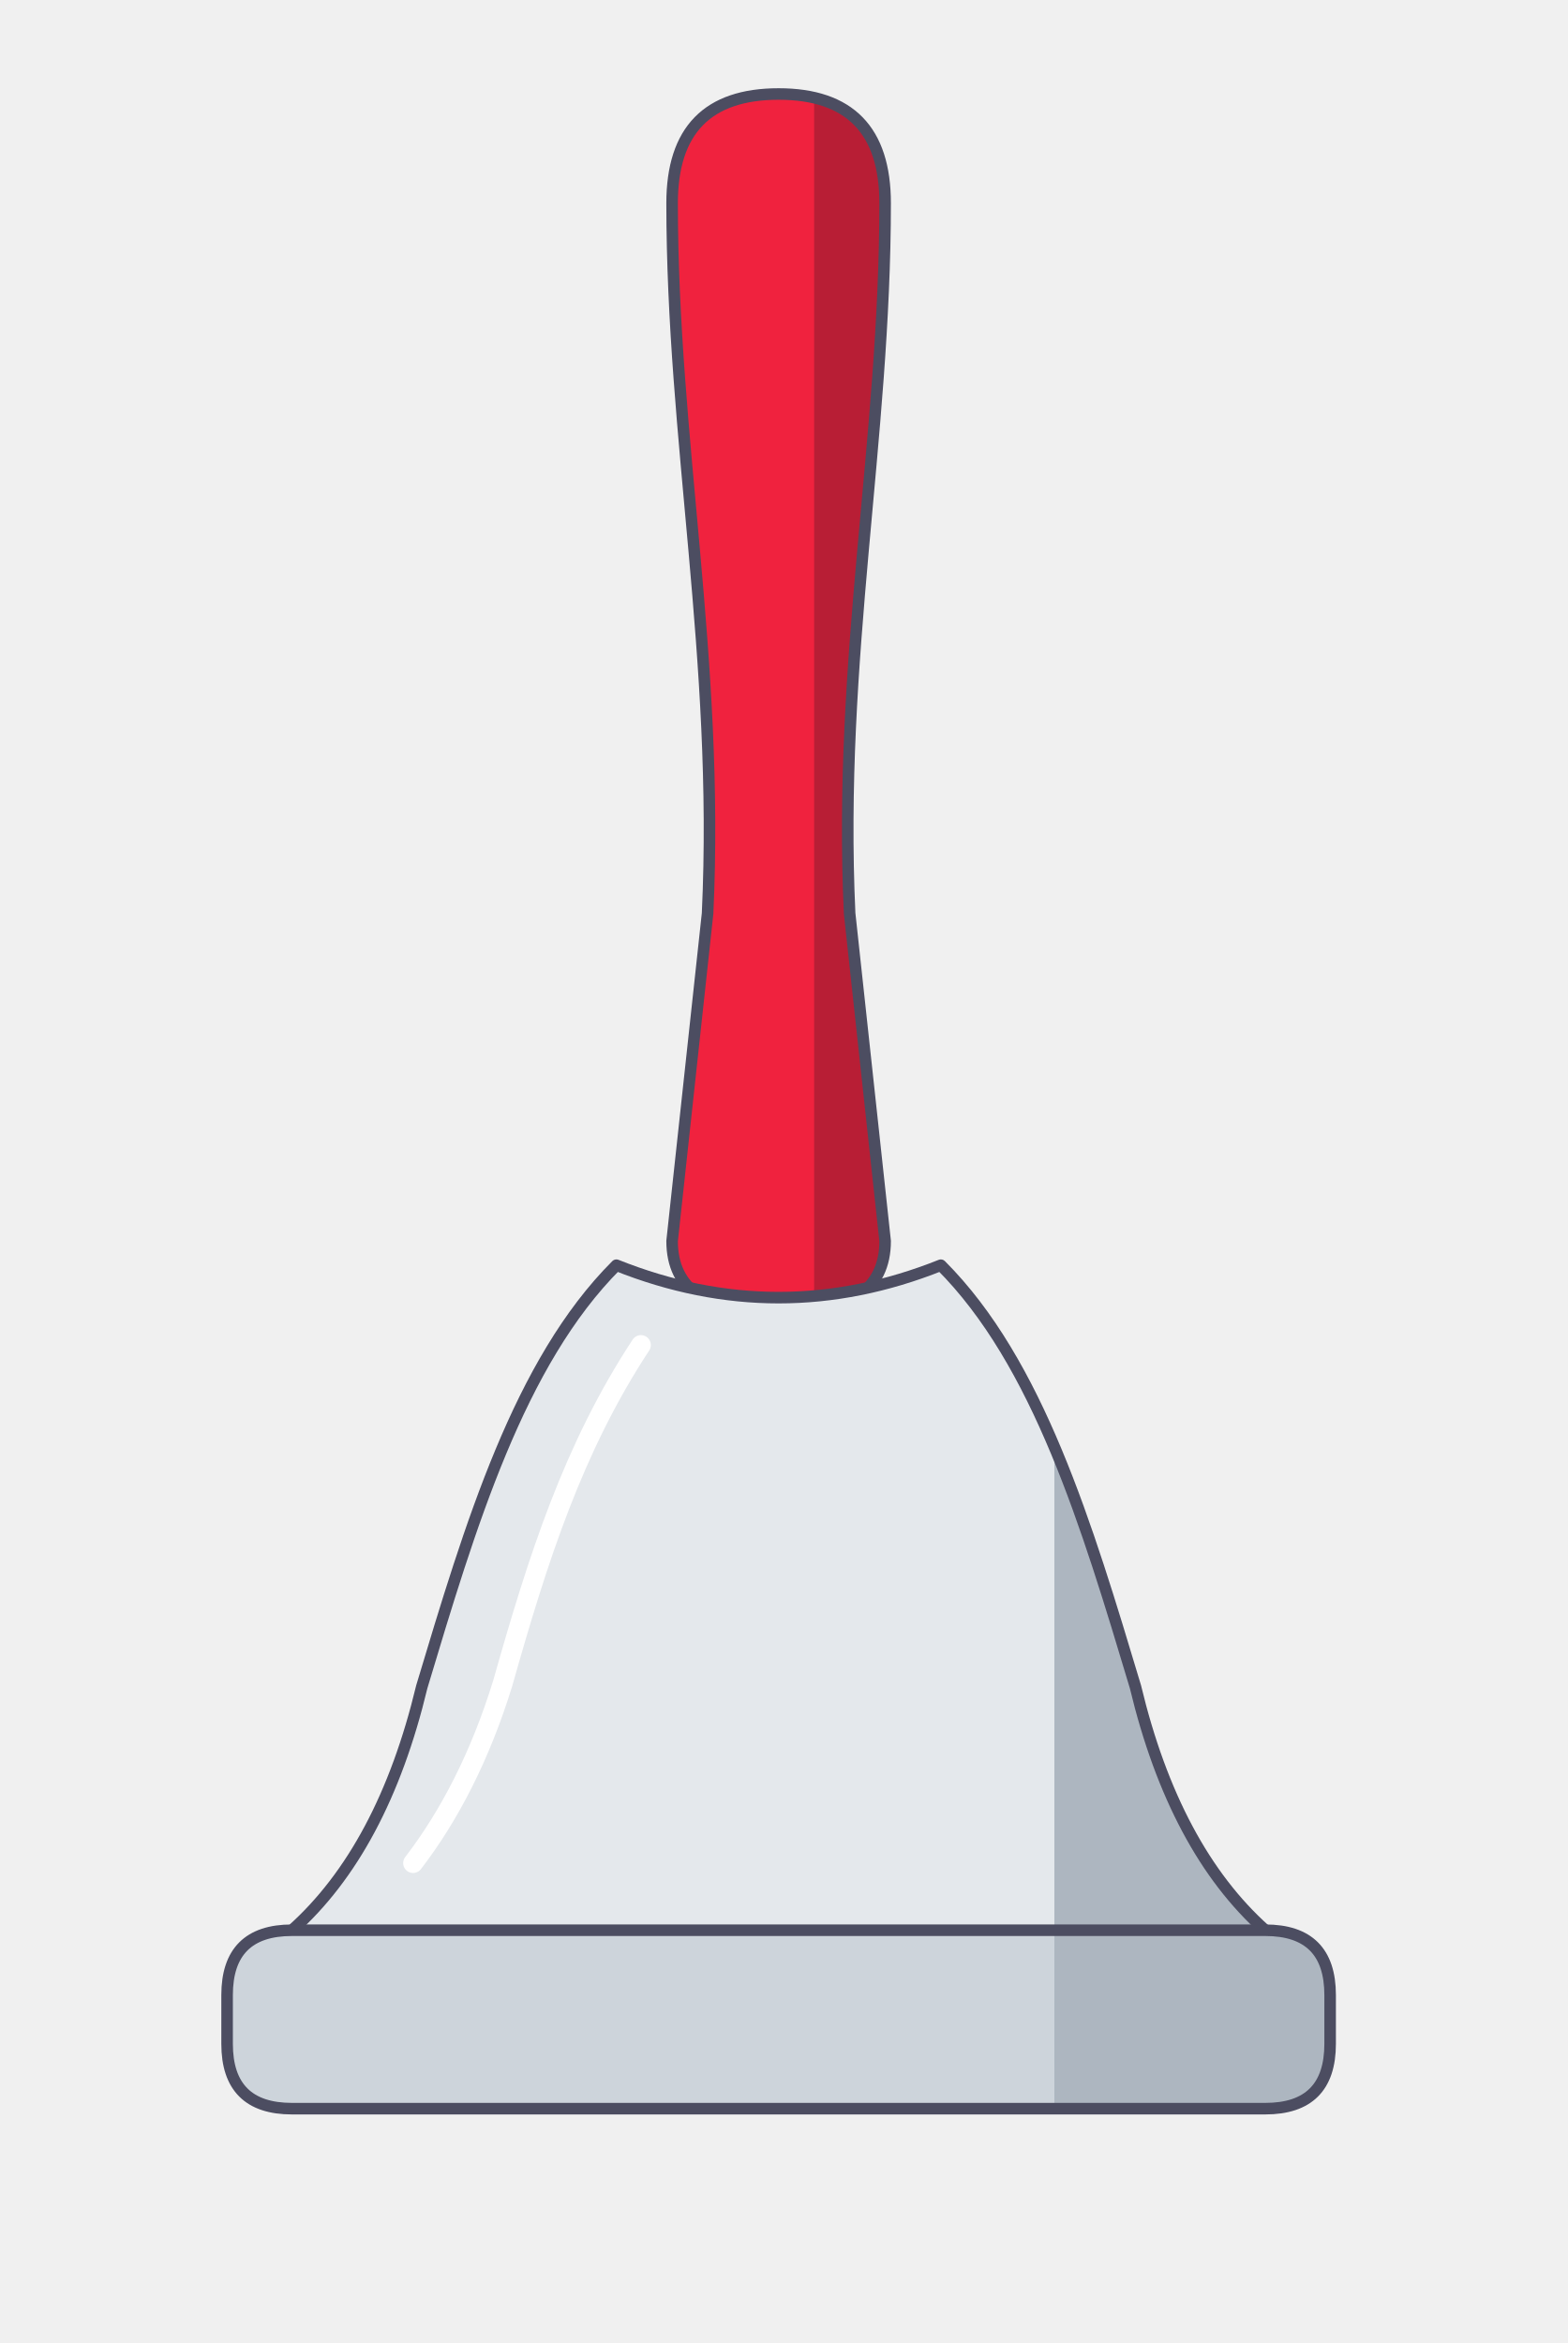
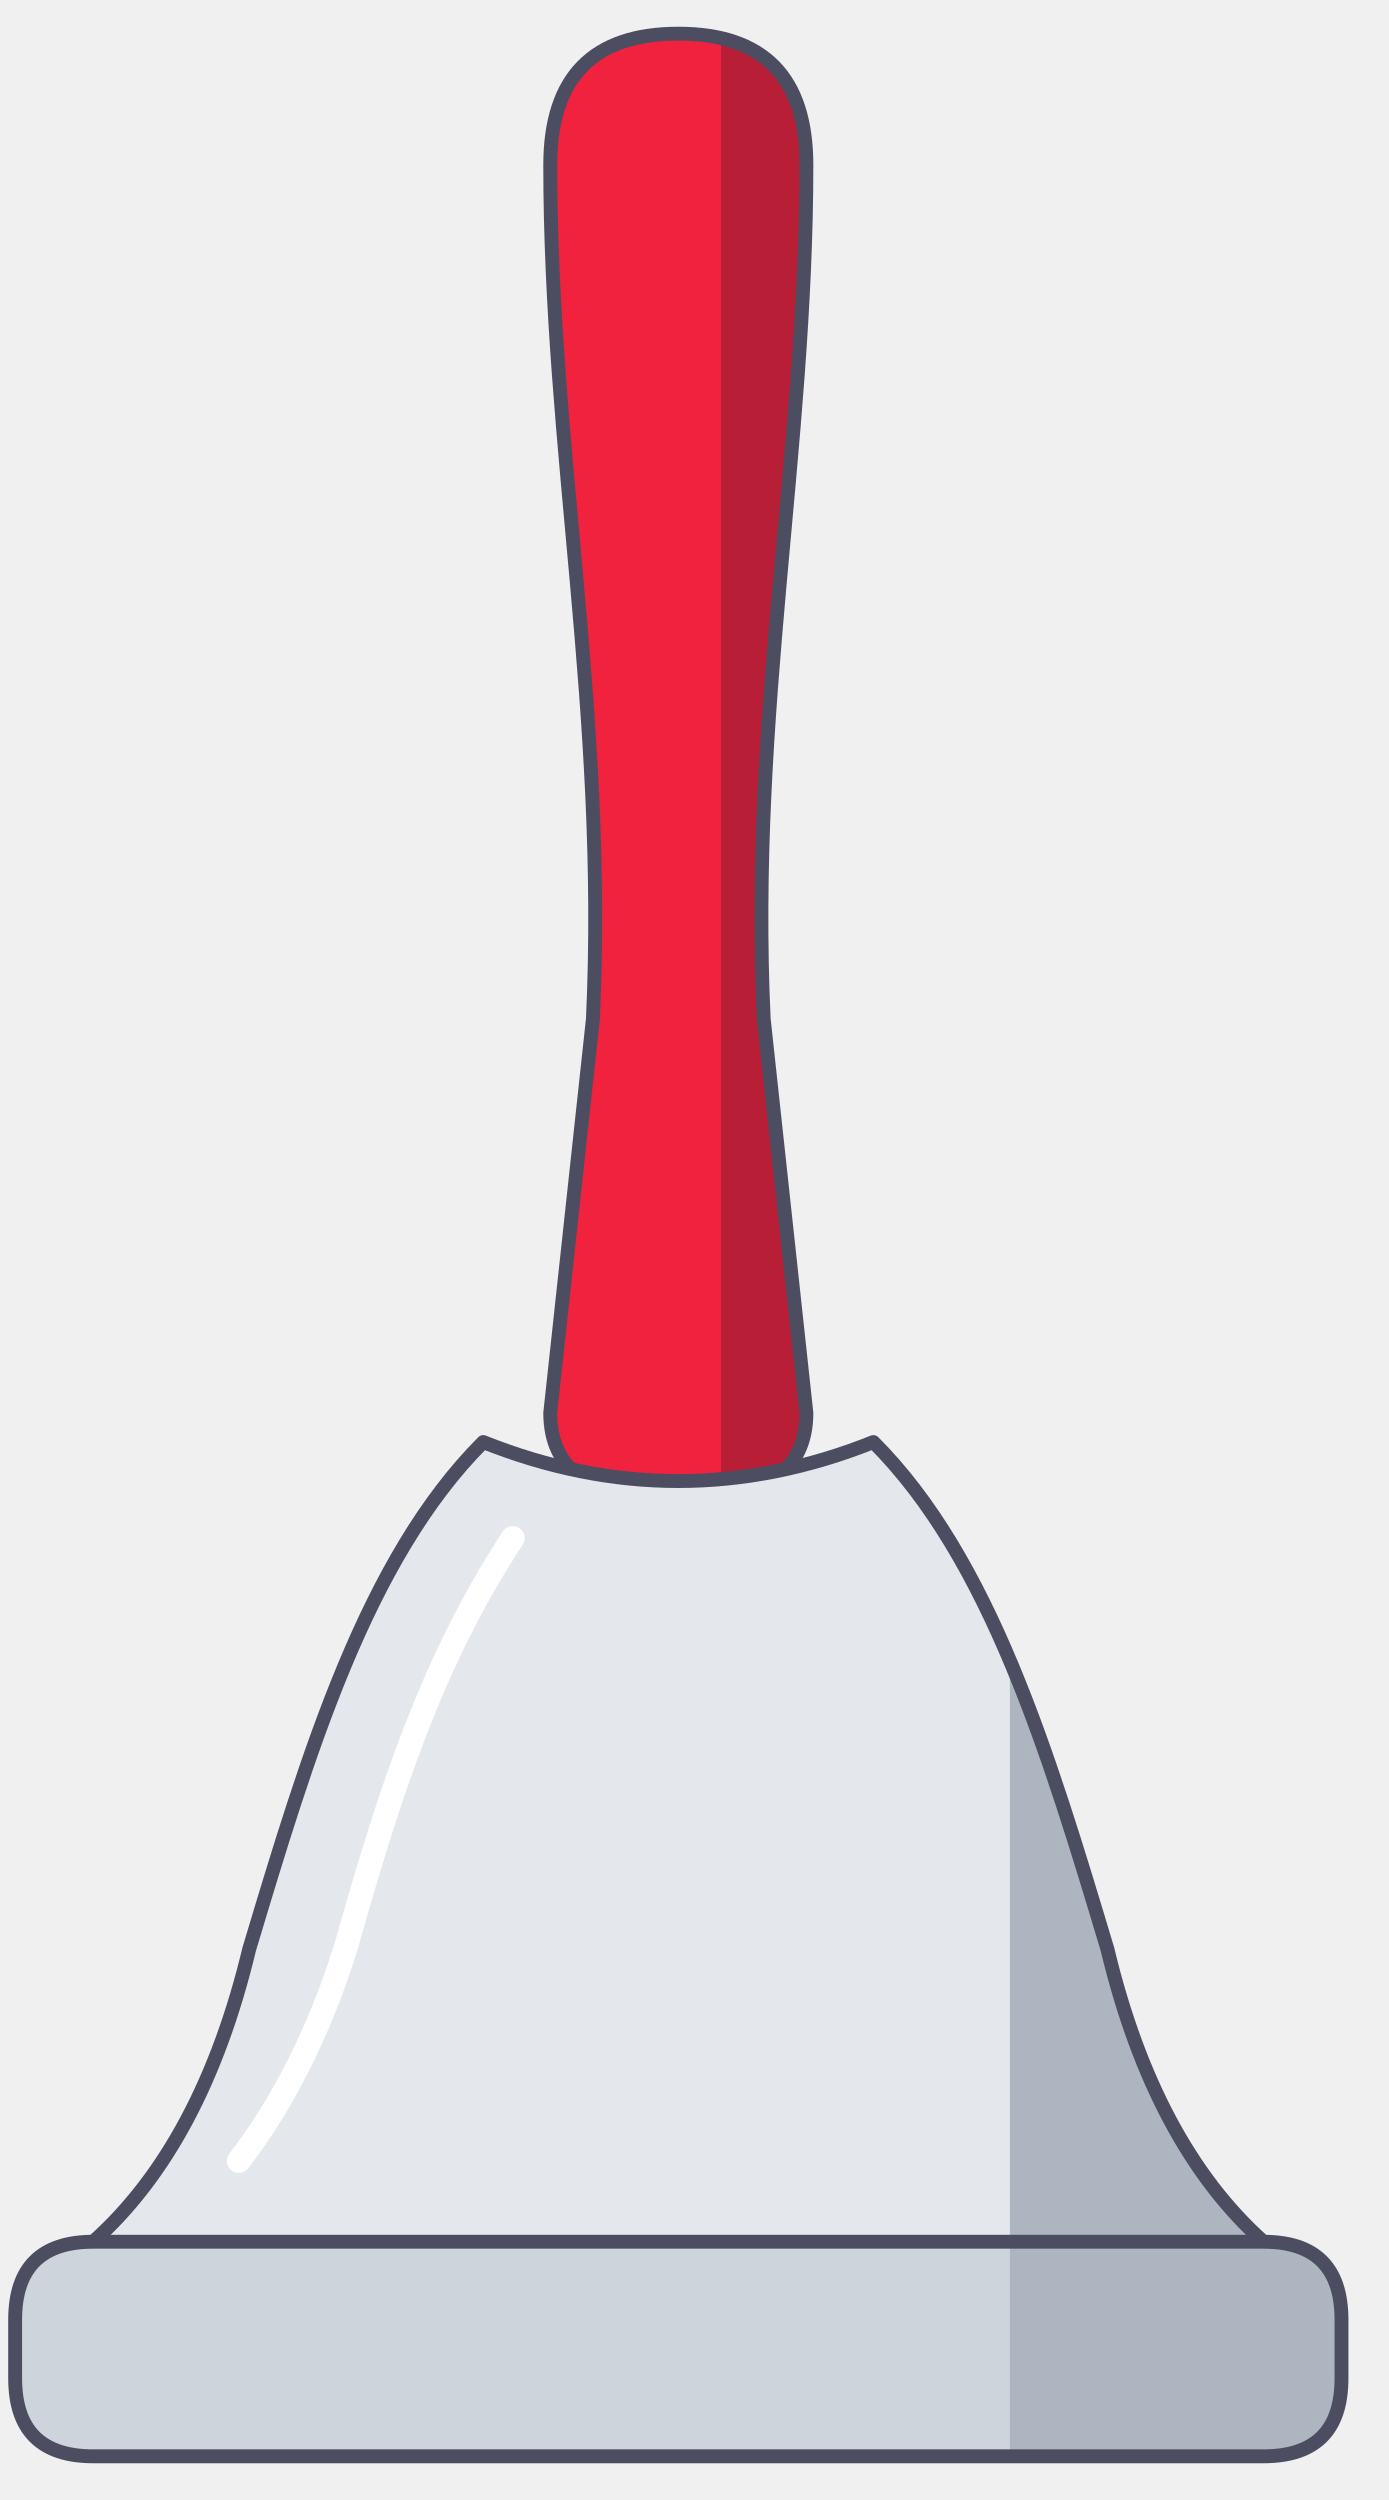
- <svg xmlns="http://www.w3.org/2000/svg" width="95" height="142" viewBox="0 0 95 142" fill="none">
+ <svg xmlns="http://www.w3.org/2000/svg" width="70" height="126" viewBox="13 4 70 126" fill="none">
  <defs>
    <clipPath id="bell-2-clip-handle">
      <path d="M40.732 12.318C40.732 7.904 42.883 5.697 47.187 5.697C51.49 5.697 53.642 7.904 53.642 12.318C53.642 26.662 50.773 39.904 51.49 55.352L53.642 75.214C53.642 78.157 51.49 79.628 47.187 79.628C42.883 79.628 40.732 78.157 40.732 75.214L42.883 55.352C43.601 39.904 40.732 26.662 40.732 12.318Z" />
    </clipPath>
    <clipPath id="bell-2-clip-body">
      <path d="M37.356 76.679C43.91 79.3 50.464 79.3 57.017 76.679C62.916 82.577 65.865 92.408 68.814 102.238C70.387 108.792 73.009 113.707 76.679 116.984V121.9H17.695V116.984C21.365 113.707 23.987 108.792 25.56 102.238C28.509 92.408 31.458 82.577 37.356 76.679Z" />
    </clipPath>
    <clipPath id="bell-2-clip-rim">
      <path d="M17.695 116.984H76.679C79.3 116.984 80.611 118.295 80.611 120.916V123.866C80.611 126.487 79.3 127.798 76.679 127.798H17.695C15.074 127.798 13.763 126.487 13.763 123.866V120.916C13.763 118.295 15.074 116.984 17.695 116.984Z" />
    </clipPath>
  </defs>
  <g data-part="handle">
    <g data-layer="fill">
      <path d="M40.732 12.318C40.732 7.904 42.883 5.697 47.187 5.697C51.49 5.697 53.642 7.904 53.642 12.318C53.642 26.662 50.773 39.904 51.49 55.352L53.642 75.214C53.642 78.157 51.49 79.628 47.187 79.628C42.883 79.628 40.732 78.157 40.732 75.214L42.883 55.352C43.601 39.904 40.732 26.662 40.732 12.318Z" fill="#F0223E" />
    </g>
    <g data-layer="shade">
      <rect clip-path="url(#bell-2-clip-handle)" x="49.339" y="4.247" width="6" height="77" fill="#B81E35" />
    </g>
    <g data-layer="line" stroke="#4C4D61" stroke-width="0.7" stroke-linejoin="round" stroke-linecap="round">
      <path d="M40.732 12.318C40.732 7.904 42.883 5.697 47.187 5.697C51.49 5.697 53.642 7.904 53.642 12.318C53.642 26.662 50.773 39.904 51.49 55.352L53.642 75.214C53.642 78.157 51.49 79.628 47.187 79.628C42.883 79.628 40.732 78.157 40.732 75.214L42.883 55.352C43.601 39.904 40.732 26.662 40.732 12.318Z" />
    </g>
  </g>
  <g data-part="body">
    <g data-layer="fill">
      <path d="M37.356 76.679C43.91 79.3 50.464 79.3 57.017 76.679C62.916 82.577 65.865 92.408 68.814 102.238C70.387 108.792 73.009 113.707 76.679 116.984V121.9H17.695V116.984C21.365 113.707 23.987 108.792 25.56 102.238C28.509 92.408 31.458 82.577 37.356 76.679Z" fill="#E4E8EC" />
    </g>
    <g data-layer="shade">
      <rect clip-path="url(#bell-2-clip-body)" x="63.899" y="74.679" width="19" height="55.119" fill="#ADB6C0" />
    </g>
    <g data-layer="highlight">
      <path clip-path="url(#bell-2-clip-body)" d="M38.843 81.517C34.745 87.754 32.607 94.435 30.469 102.008C29.114 106.409 27.244 110.035 25.034 112.913" stroke="#FFFFFF" stroke-width="1.2" stroke-linecap="round" />
    </g>
    <g data-layer="line" stroke="#4C4D61" stroke-width="0.7" stroke-linejoin="round" stroke-linecap="round">
      <path d="M37.356 76.679C43.91 79.3 50.464 79.3 57.017 76.679C62.916 82.577 65.865 92.408 68.814 102.238C70.387 108.792 73.009 113.707 76.679 116.984V121.9H17.695V116.984C21.365 113.707 23.987 108.792 25.56 102.238C28.509 92.408 31.458 82.577 37.356 76.679Z" />
    </g>
  </g>
  <g data-part="rim">
    <g data-layer="fill">
      <path d="M17.695 116.984H76.679C79.3 116.984 80.611 118.295 80.611 120.916V123.866C80.611 126.487 79.3 127.798 76.679 127.798H17.695C15.074 127.798 13.763 126.487 13.763 123.866V120.916C13.763 118.295 15.074 116.984 17.695 116.984Z" fill="#CDD4DB" />
    </g>
    <g data-layer="shade">
      <rect clip-path="url(#bell-2-clip-rim)" x="63.899" y="115.684" width="19" height="13.414" fill="#ADB6C0" />
    </g>
    <g data-layer="line" stroke="#4C4D61" stroke-width="0.7" stroke-linejoin="round" stroke-linecap="round">
      <path d="M17.695 116.984H76.679C79.3 116.984 80.611 118.295 80.611 120.916V123.866C80.611 126.487 79.3 127.798 76.679 127.798H17.695C15.074 127.798 13.763 126.487 13.763 123.866V120.916C13.763 118.295 15.074 116.984 17.695 116.984Z" />
    </g>
  </g>
</svg>
